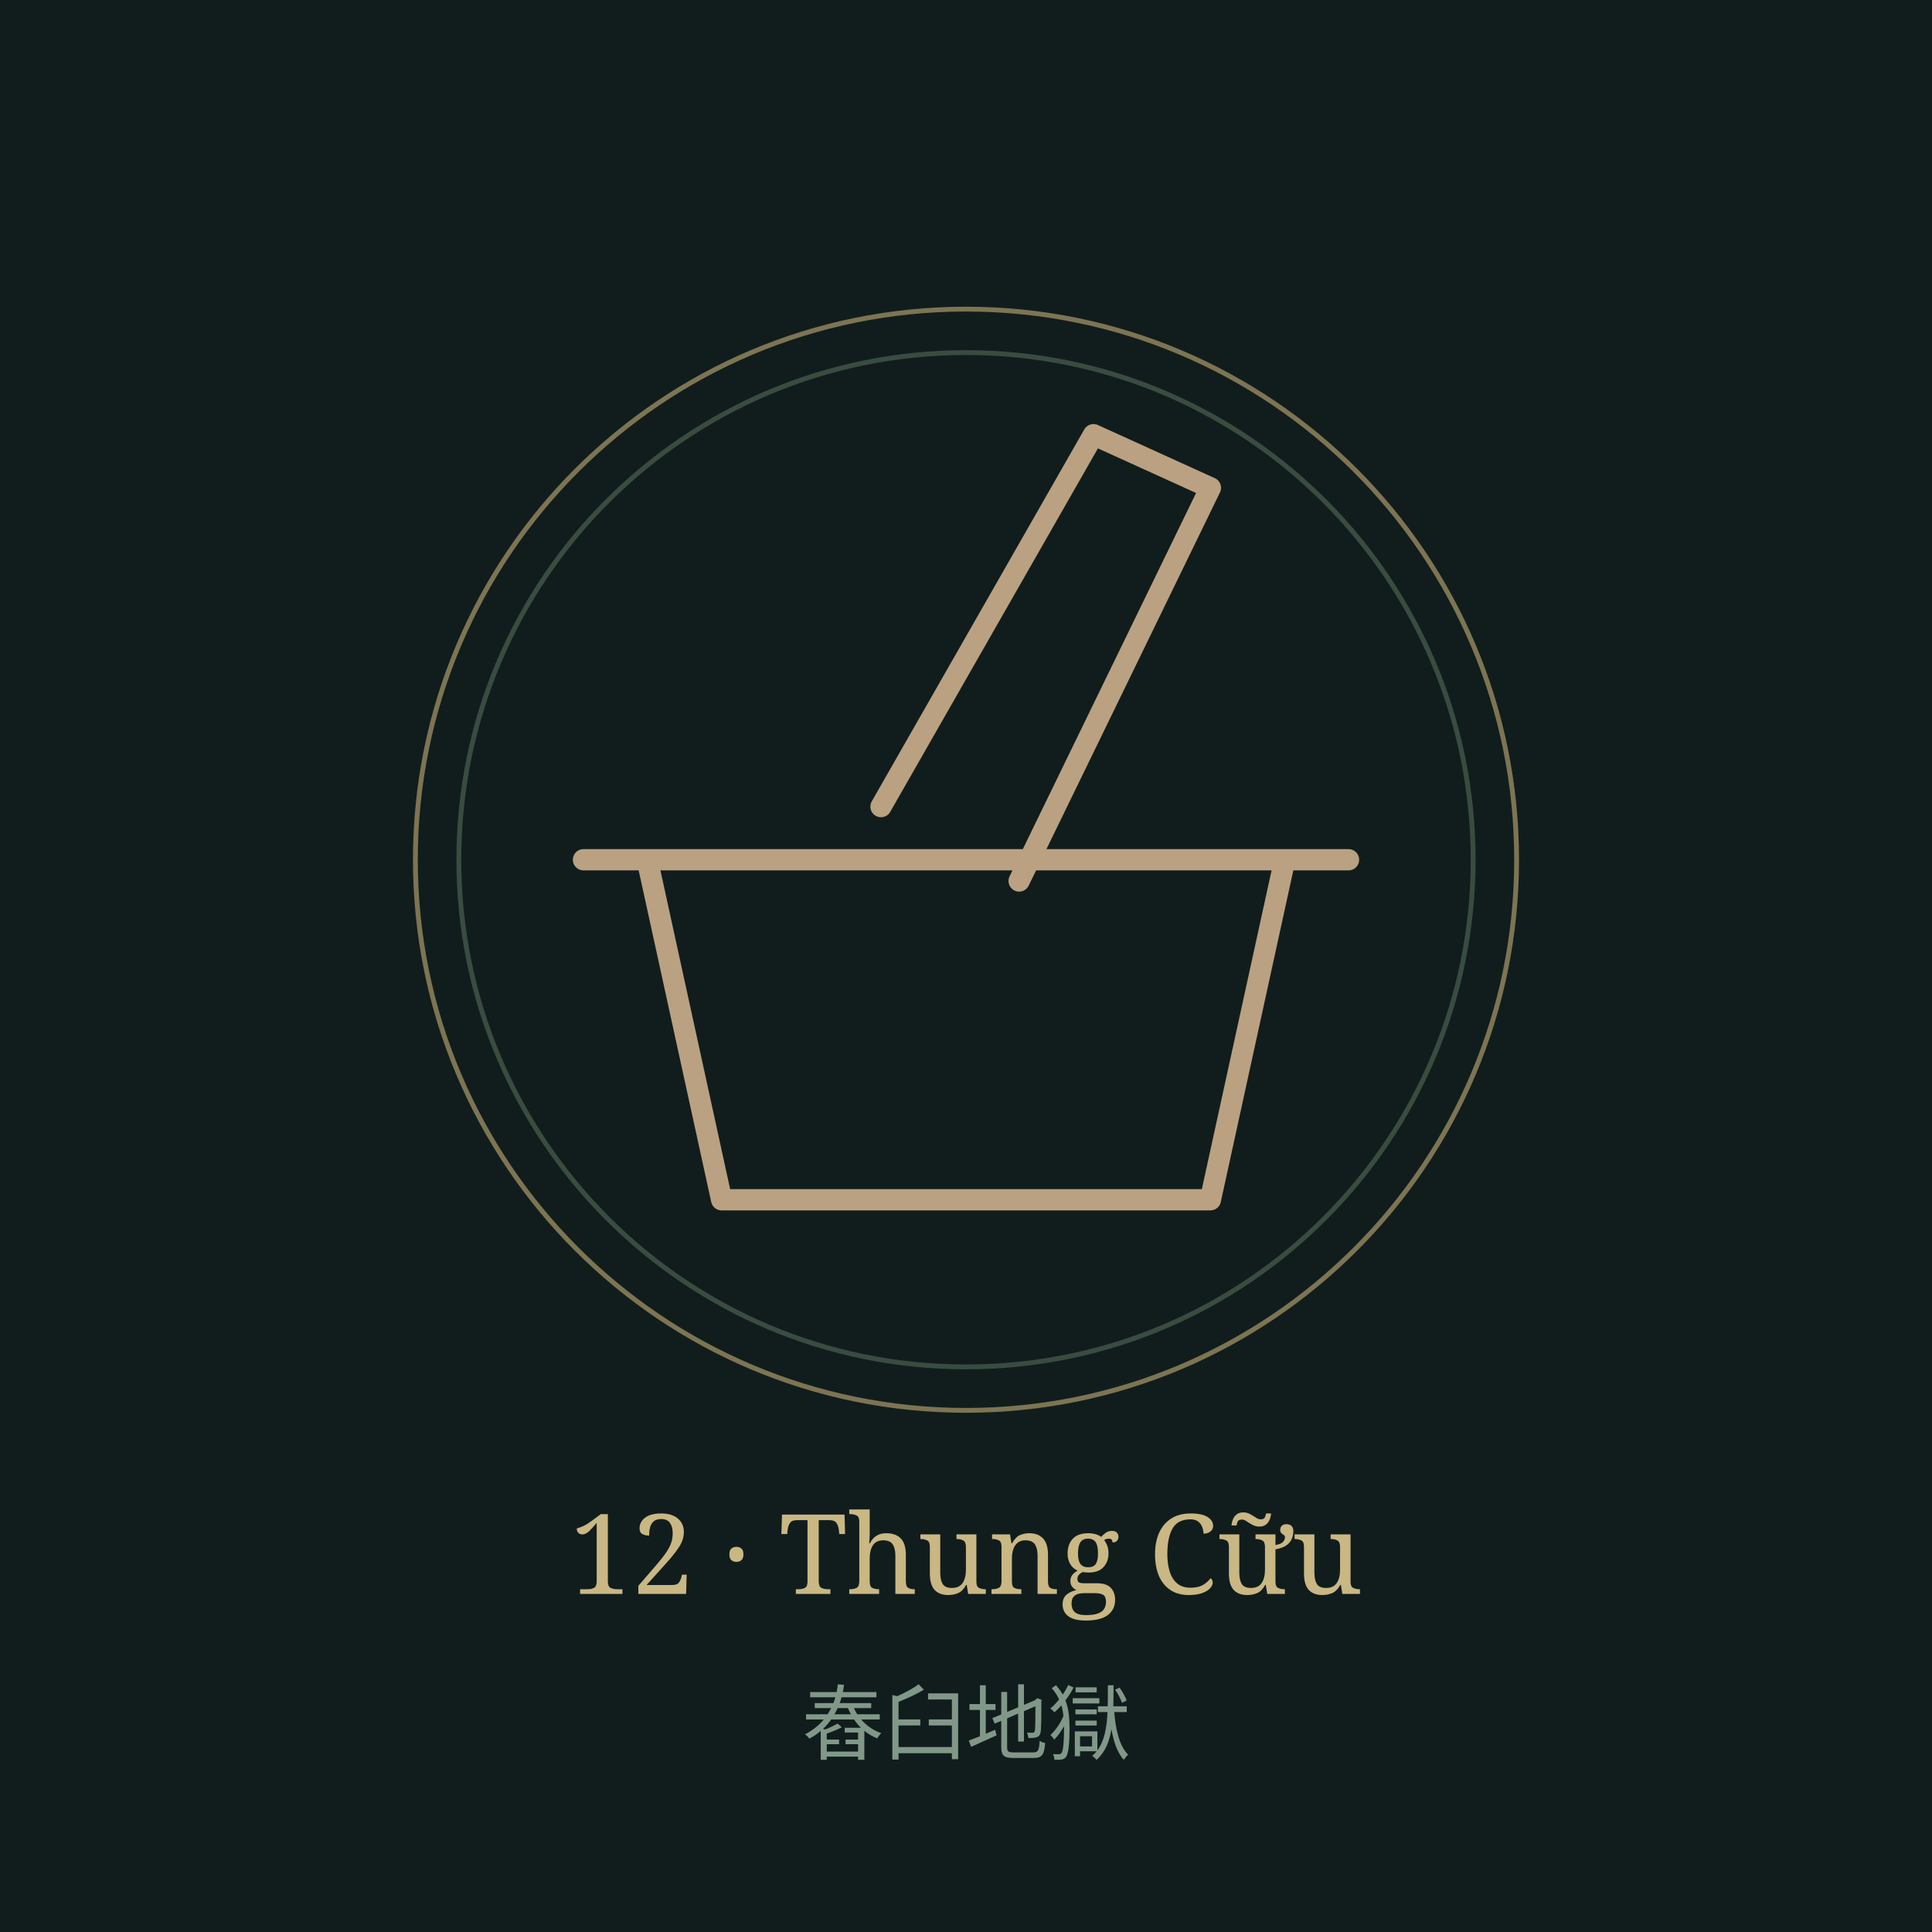
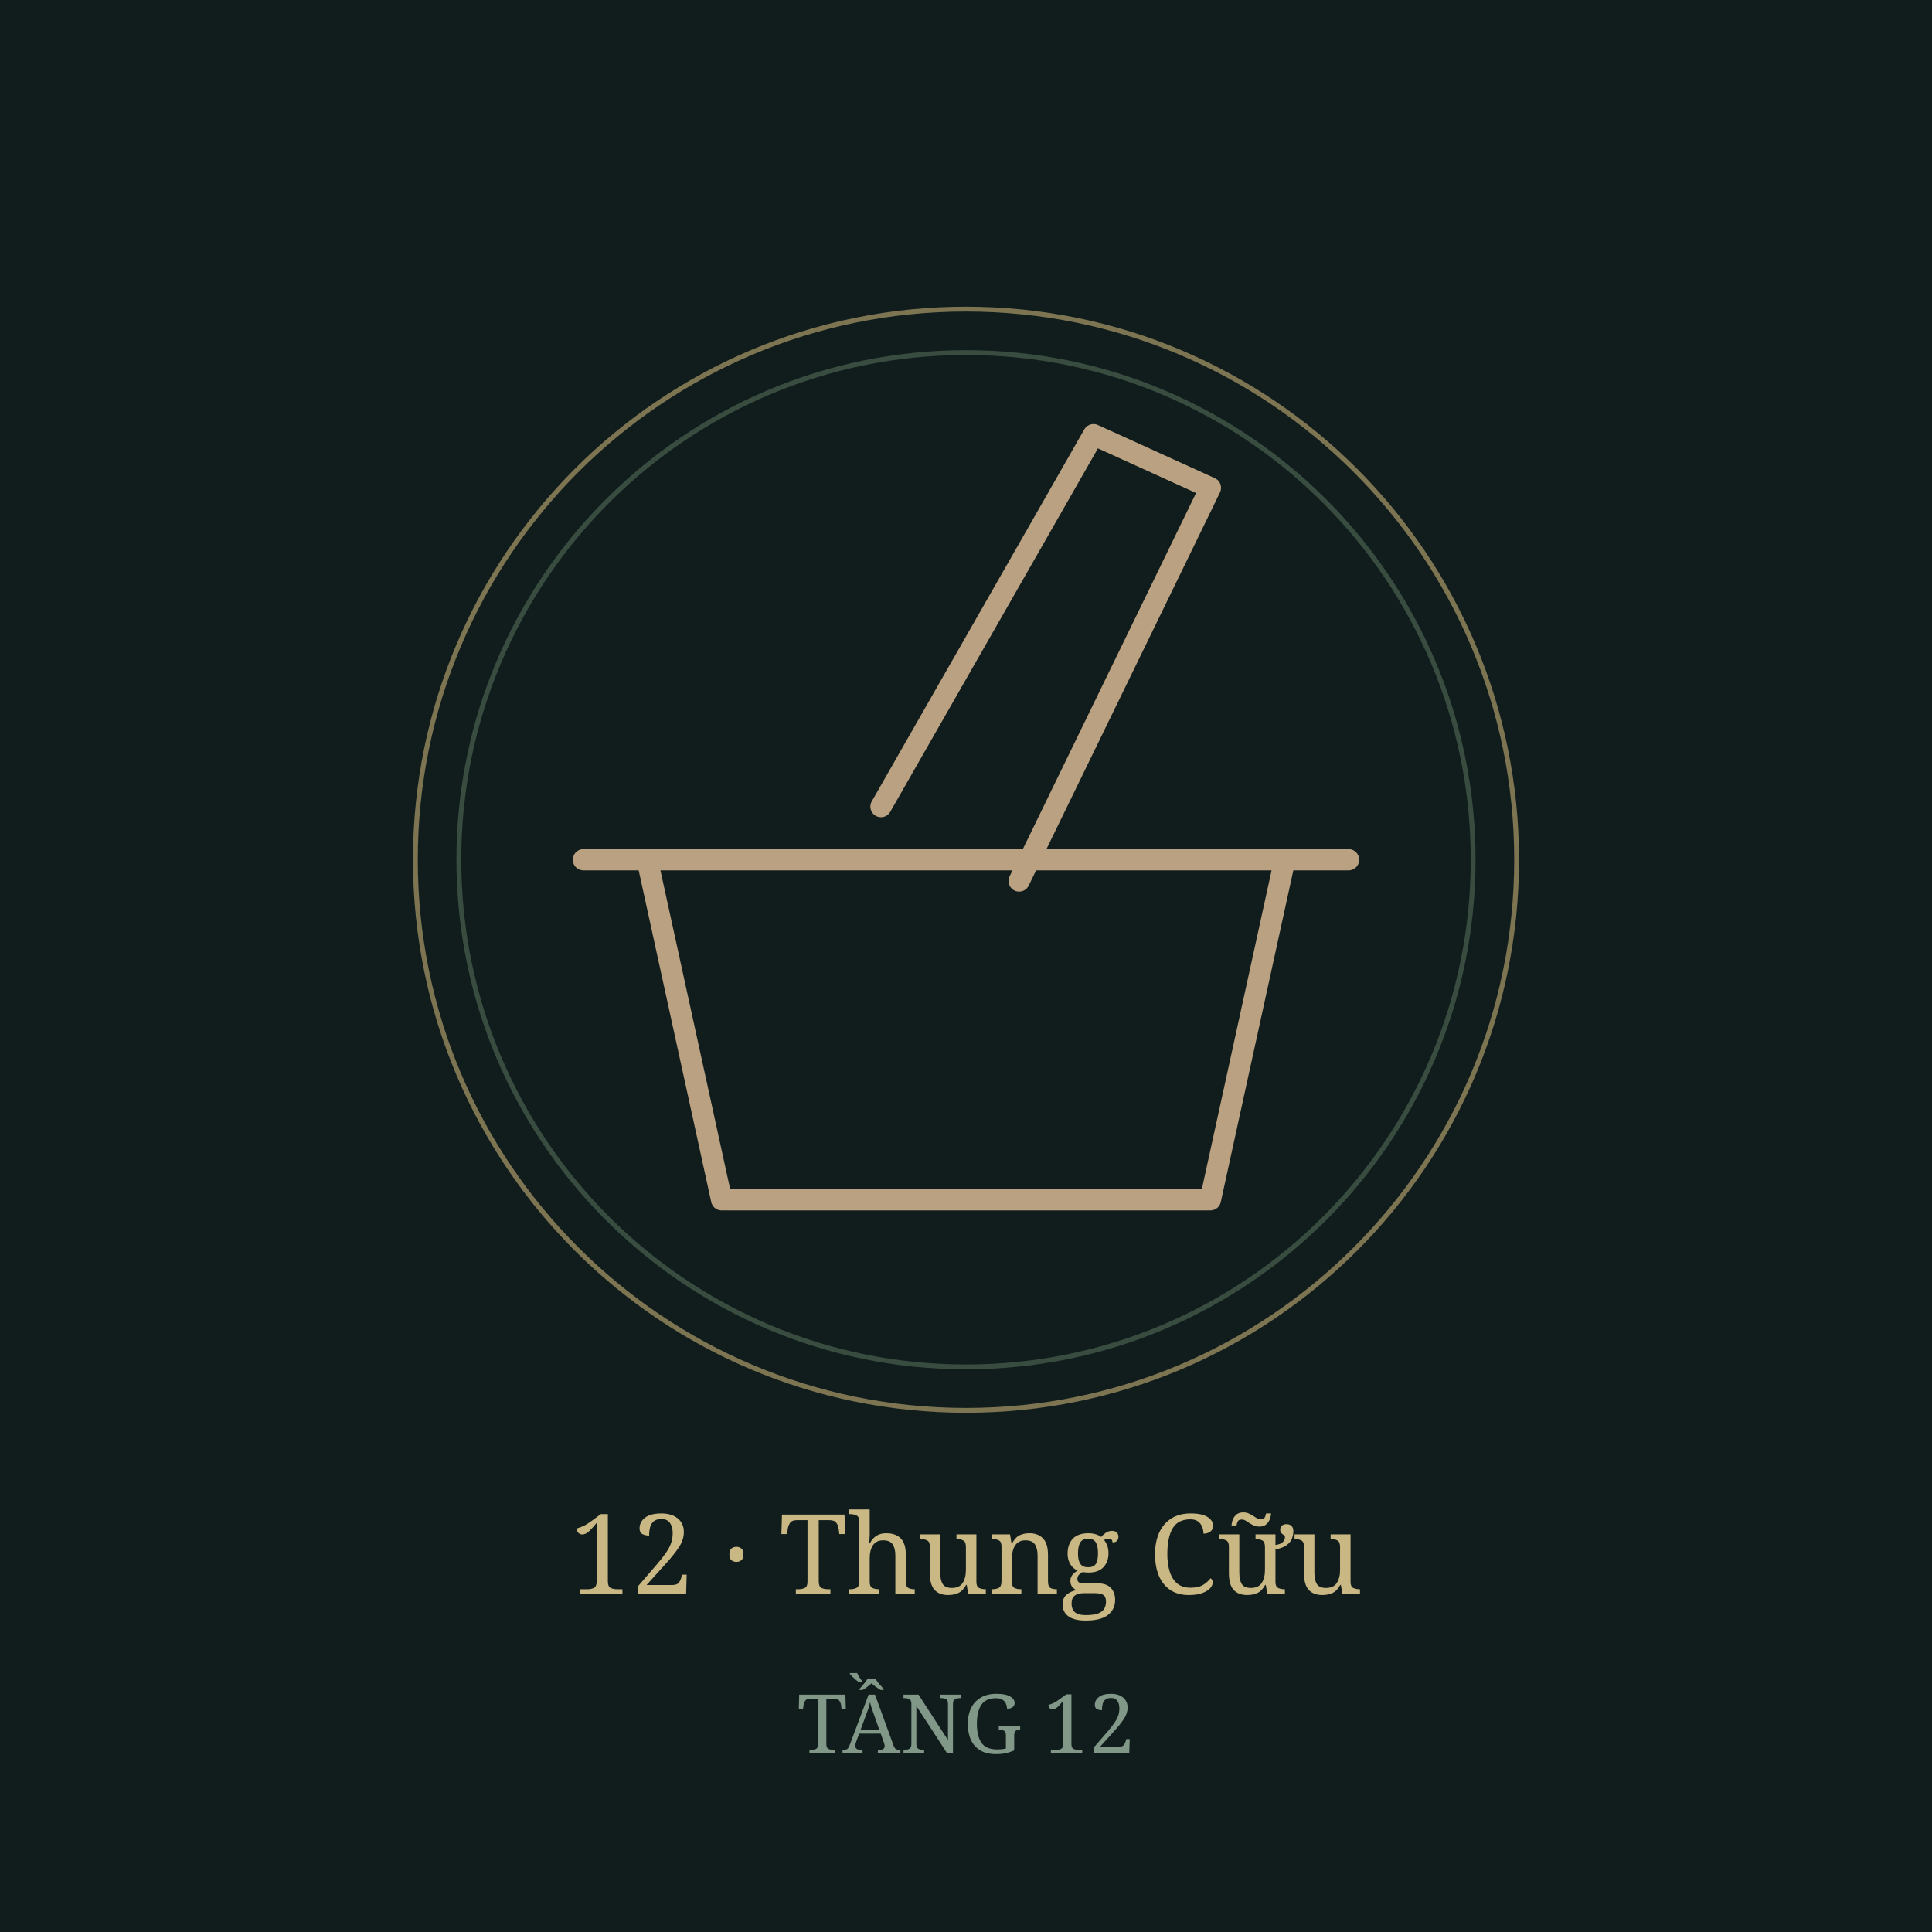
<svg xmlns="http://www.w3.org/2000/svg" viewBox="0 0 400 400" role="img" aria-label="Minh họa sáng tác cho Thung Cữu: Chày cối">
  <rect width="400" height="400" fill="#111d1d" />
  <circle cx="200" cy="178" r="114" fill="none" stroke="#7d7452" />
  <circle cx="200" cy="178" r="105" fill="none" stroke="#394c40" />
  <g transform="translate(200 178) scale(2.2)" fill="none" stroke="#baa181" stroke-width="2" stroke-linecap="round" stroke-linejoin="round">
    <path d="M-30 0H30L23 32H-23ZM-8-5L12-40L23-35L5 2M-36 0H36" />
  </g>
  <text x="200" y="330" text-anchor="middle" fill="#c9b784" font-family="Georgia,serif" font-size="23">12 · Thung Cữu</text>
-   <text x="200" y="363" text-anchor="middle" fill="#819888" font-family="serif" font-size="17">舂臼地獄</text>
+   <text x="200" y="363" text-anchor="middle" fill="#819888" font-family="serif" font-size="17">TẦNG 12</text>
</svg>
